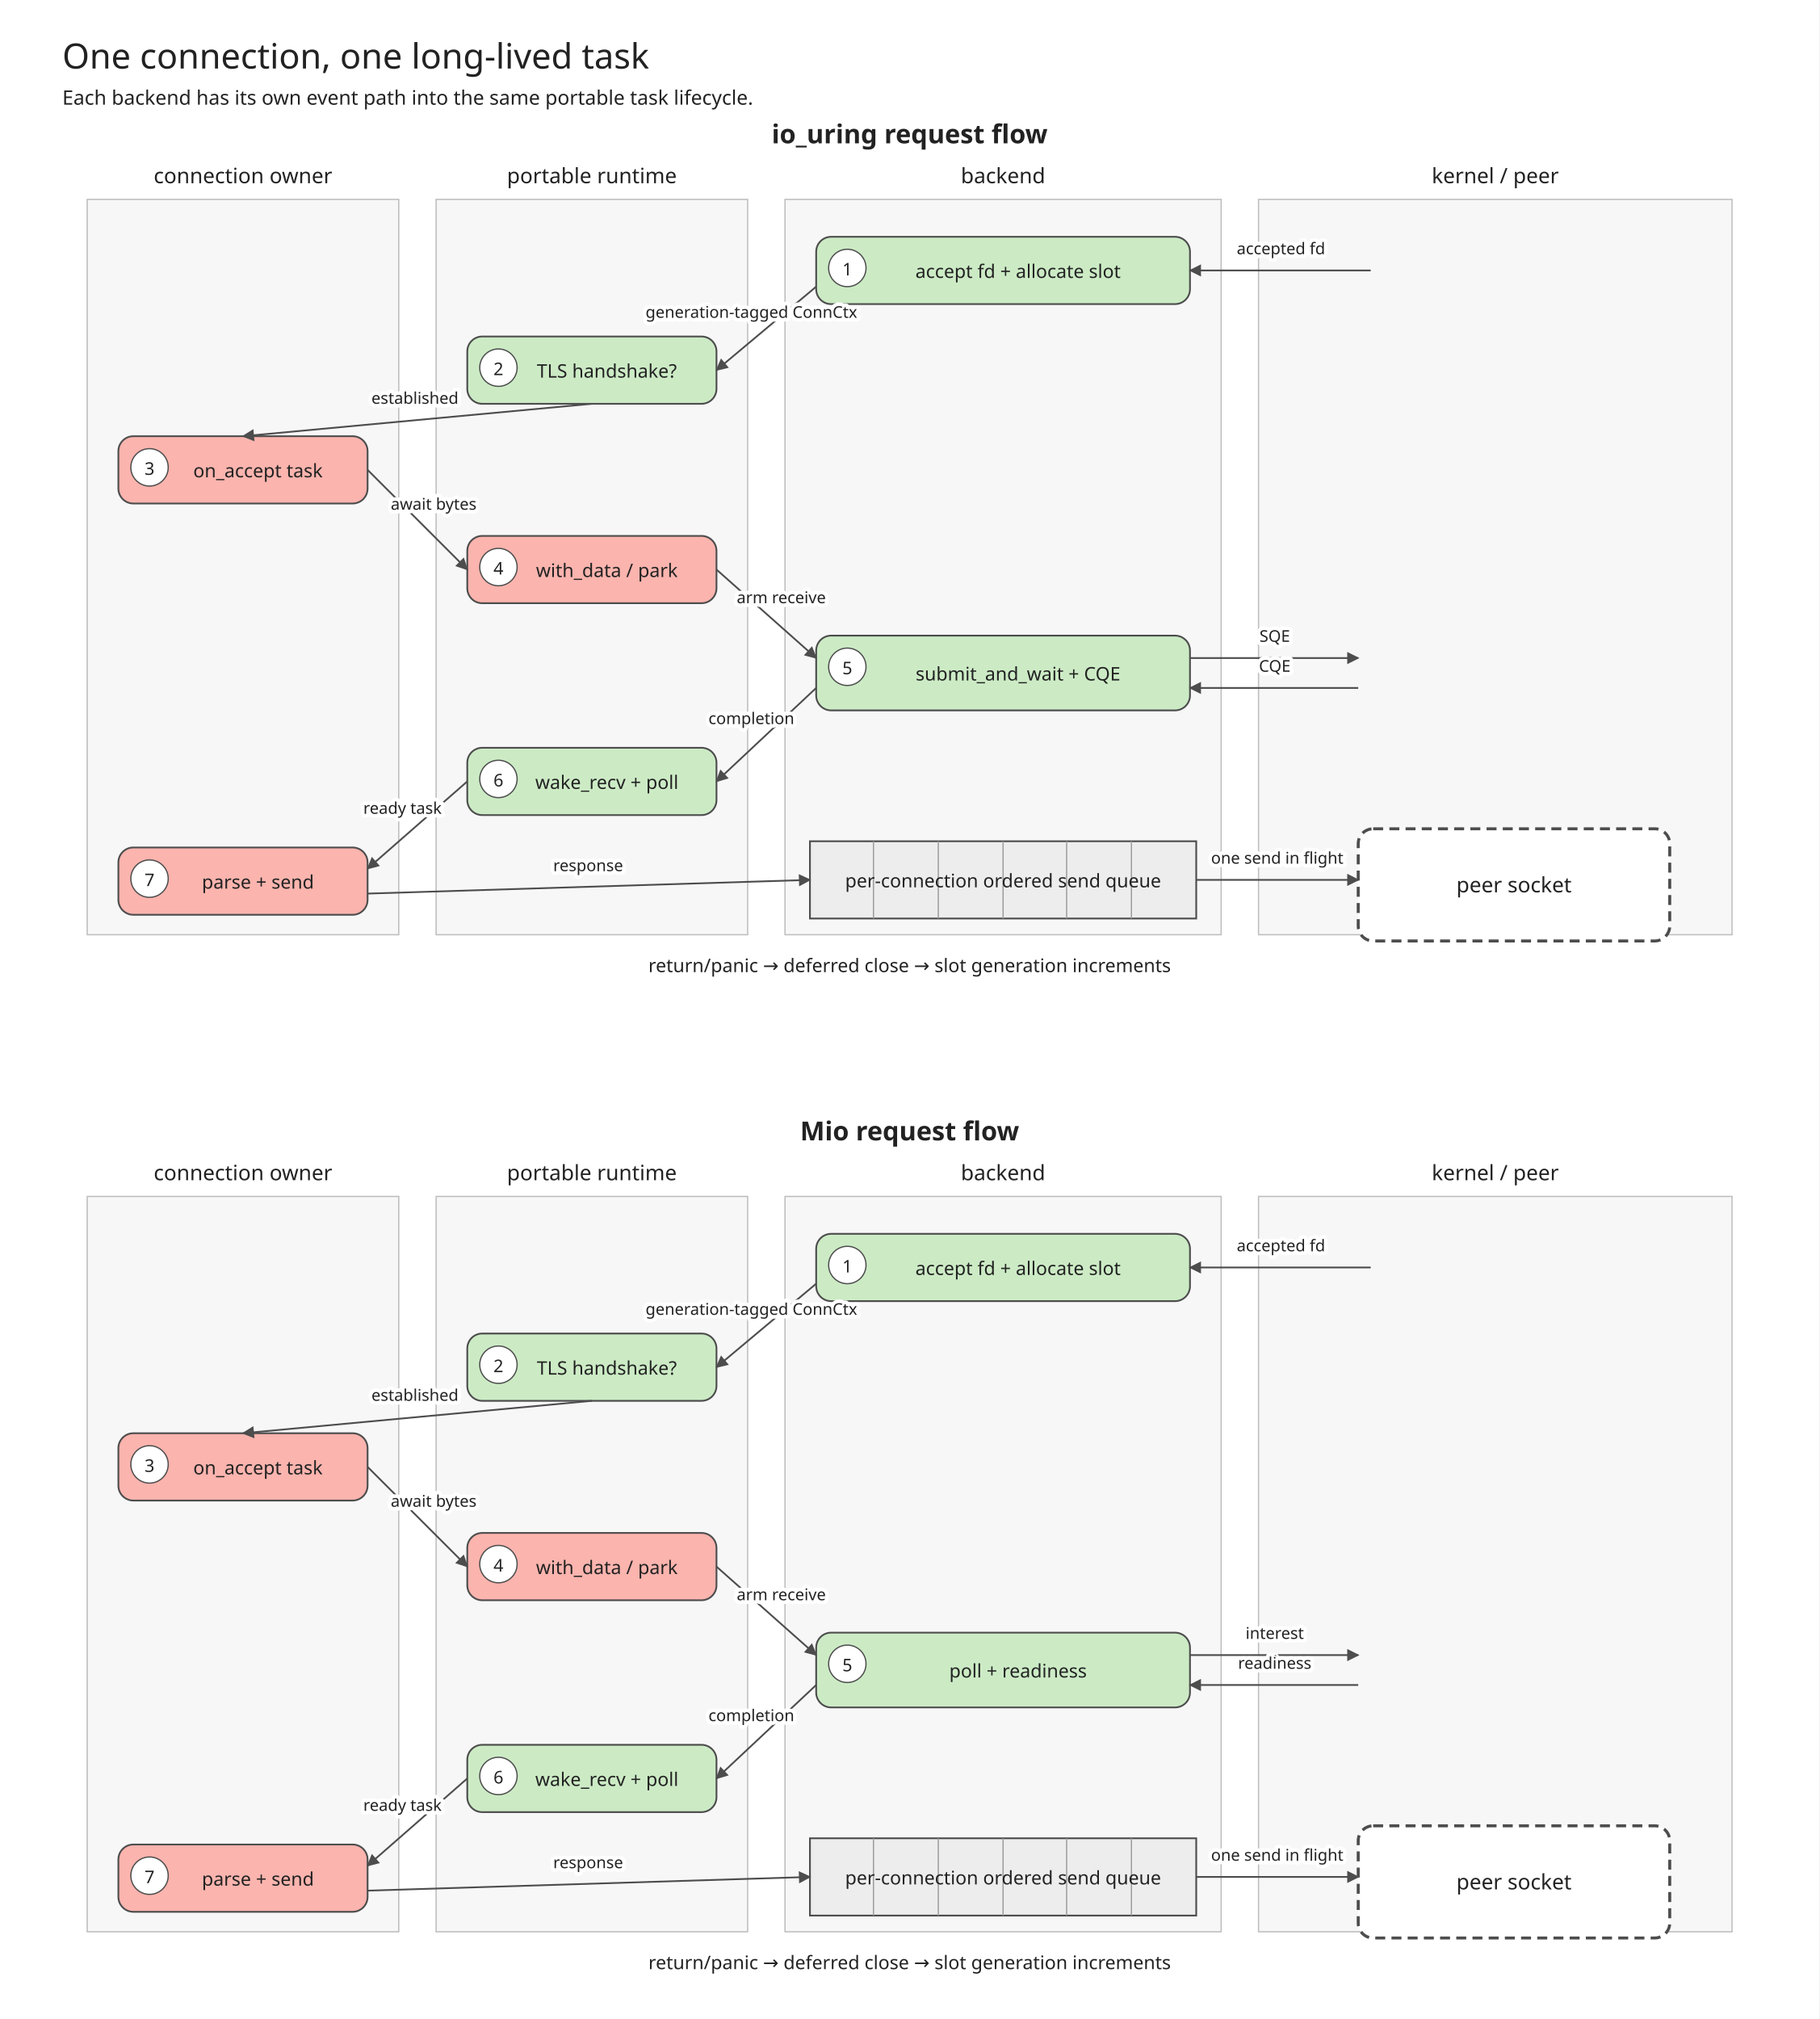
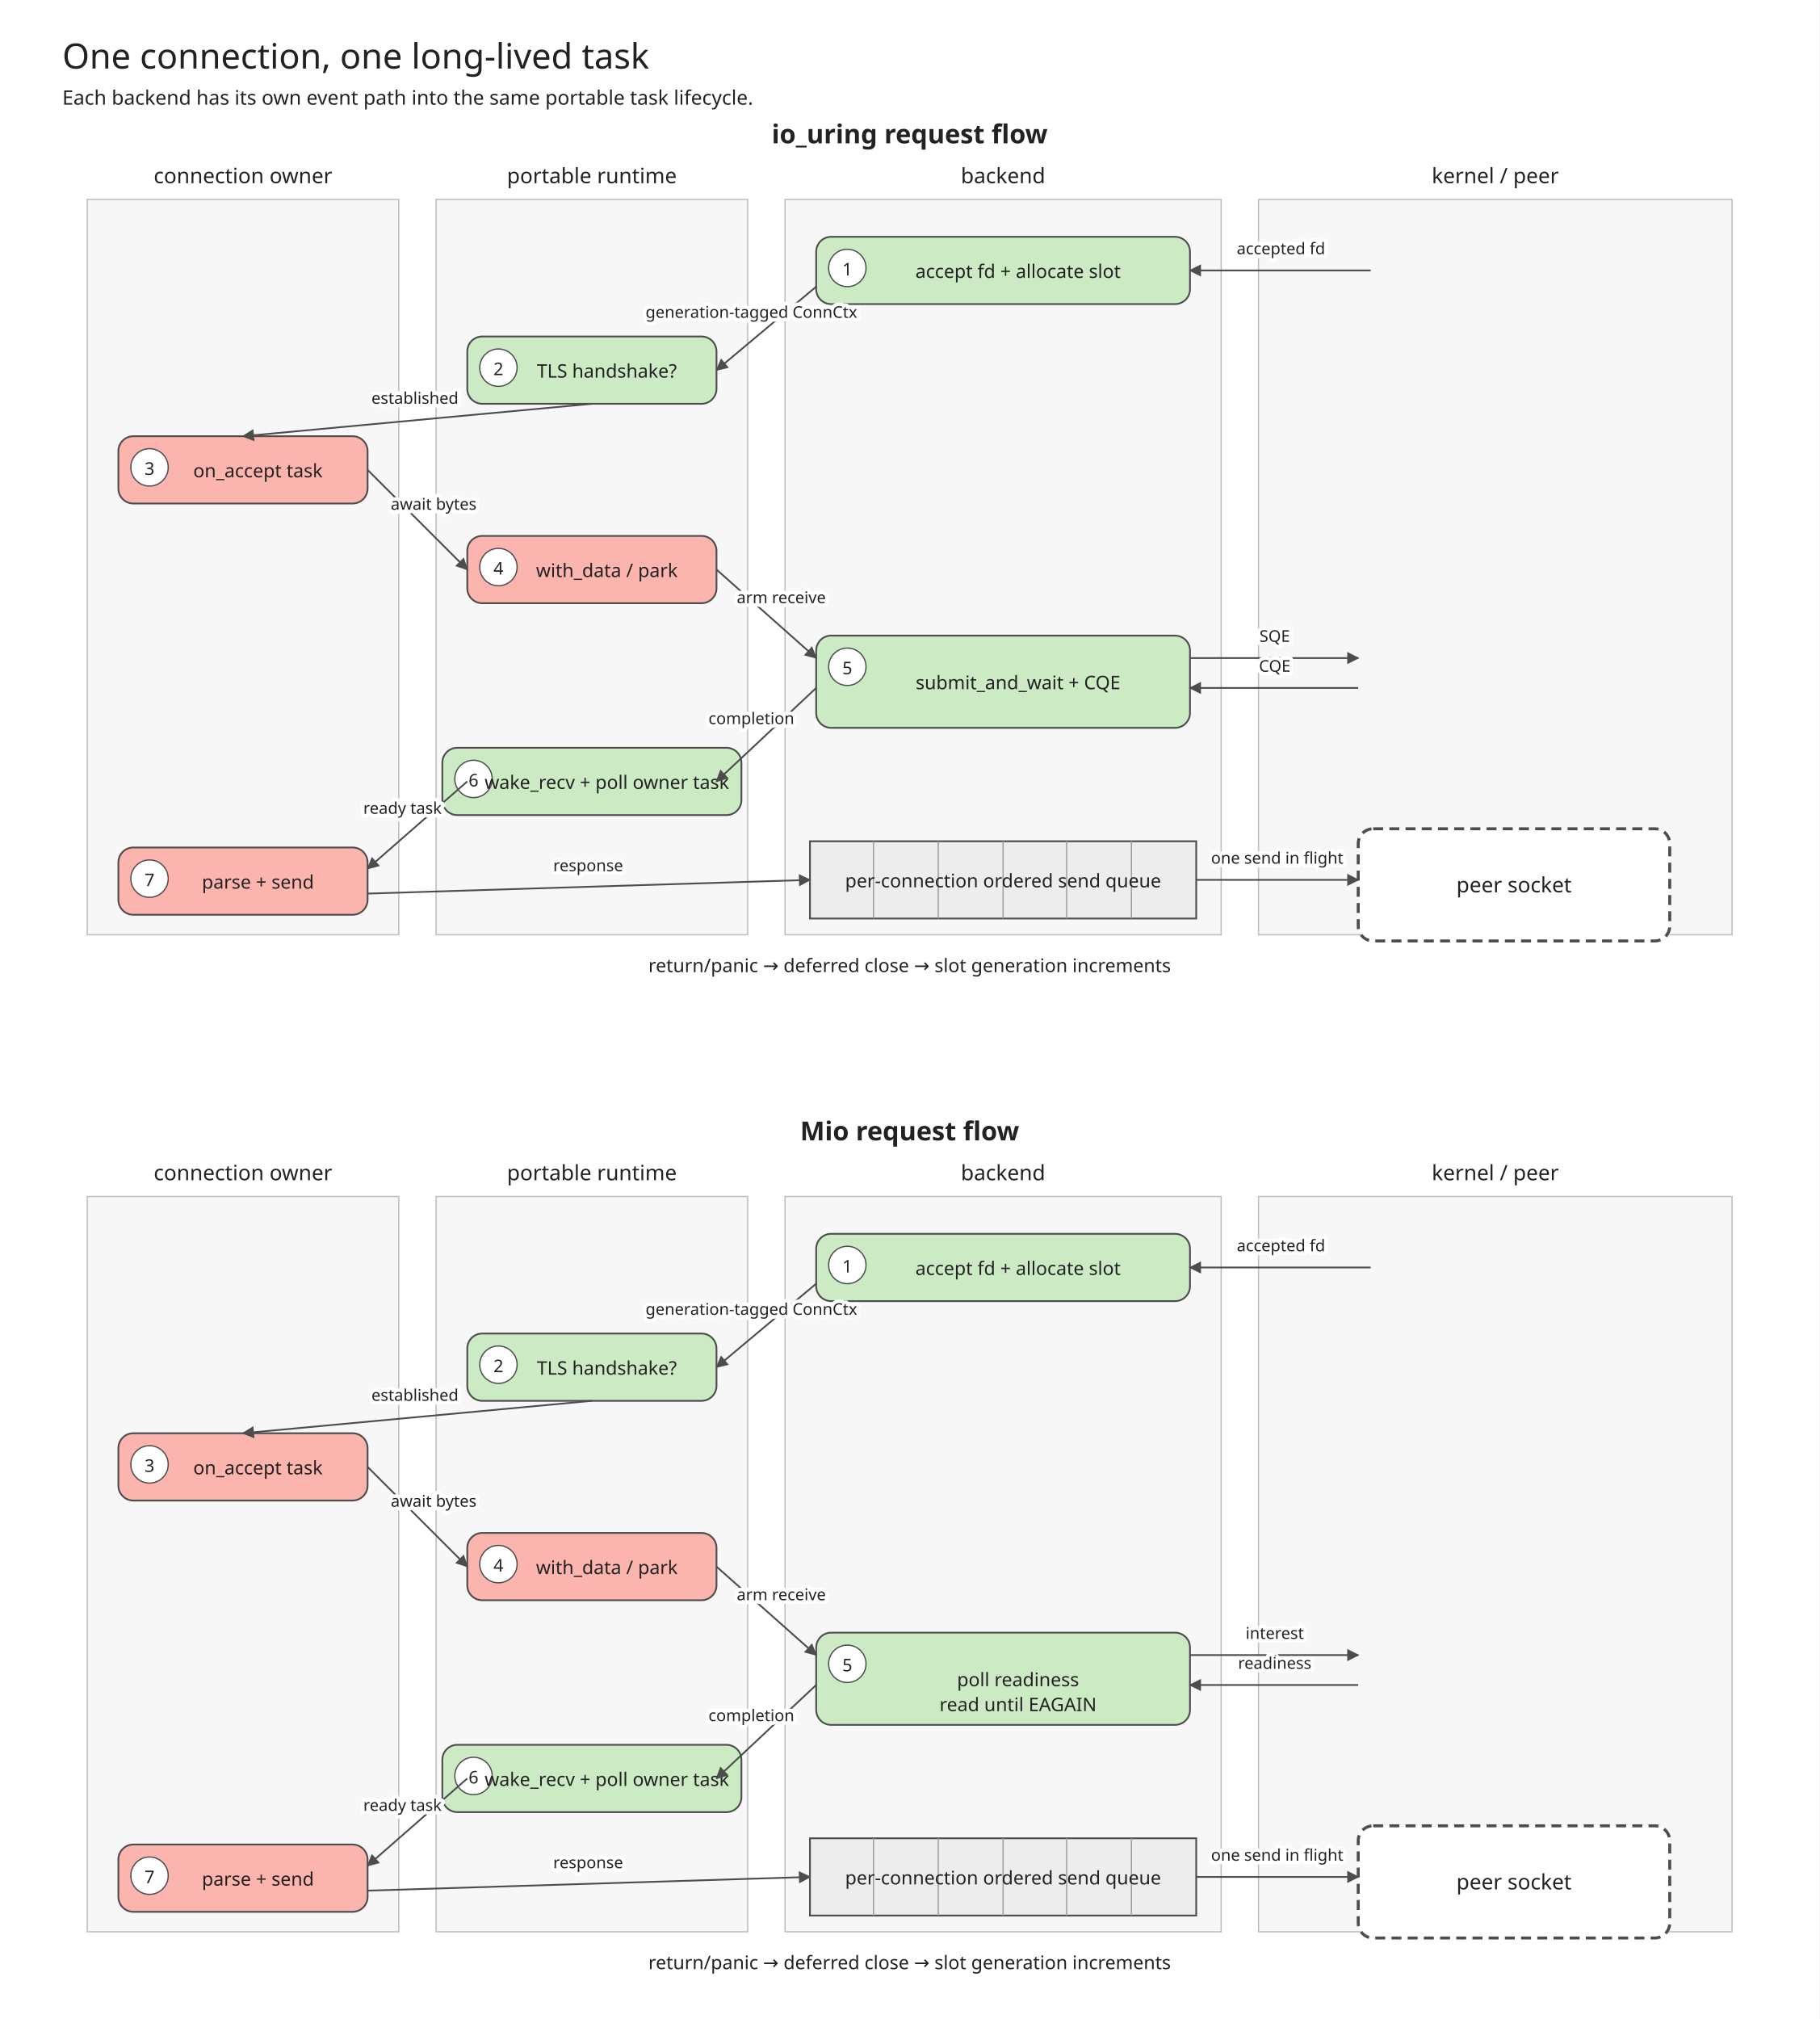
<svg xmlns="http://www.w3.org/2000/svg" width="1460" height="1620" viewBox="0 0 1460 1620" role="img" aria-labelledby="title desc">
  <defs>
    <marker id="arrow" viewBox="0 0 10 10" refX="9" refY="5" markerWidth="7" markerHeight="7" orient="auto-start-reverse">
      <path d="M 0 0 L 10 5 L 0 10 z" fill="#4D4D4D" />
    </marker>
  </defs>
  <rect width="100%" height="100%" fill="white" />
  <text x="50" y="55" font-family="sans-serif" font-size="28" fill="#222">One connection, one long-lived task</text>
  <text x="50" y="84" font-family="sans-serif" font-size="16" fill="#222">Each backend has its own event path into the same portable task lifecycle.</text>
  <text x="730" y="115" text-anchor="middle" data-role="backend-panel" font-family="sans-serif" font-size="21" font-weight="bold" fill="#222">io_uring request flow</text>
  <rect x="70" y="160" width="250" height="590" fill="#F7F7F7" stroke="#BDBDBD" />
  <text x="195" y="147" text-anchor="middle" data-role="lane-label" font-family="sans-serif" font-size="17" fill="#222">connection owner</text>
  <rect x="350" y="160" width="250" height="590" fill="#F7F7F7" stroke="#BDBDBD" />
  <text x="475" y="147" text-anchor="middle" data-role="lane-label" font-family="sans-serif" font-size="17" fill="#222">portable runtime</text>
  <rect x="630" y="160" width="350" height="590" fill="#F7F7F7" stroke="#BDBDBD" />
  <text x="805" y="147" text-anchor="middle" data-role="lane-label" font-family="sans-serif" font-size="17" fill="#222">backend</text>
  <rect x="1010" y="160" width="380" height="590" fill="#F7F7F7" stroke="#BDBDBD" />
  <text x="1200" y="147" text-anchor="middle" data-role="lane-label" font-family="sans-serif" font-size="17" fill="#222">kernel / peer</text>
  <rect x="655" y="190" width="300" height="54" rx="12" fill="#CCEBC5" stroke="#4D4D4D" stroke-width="1.4" />
  <circle cx="680" cy="215" r="15" fill="white" stroke="#4D4D4D" />
  <text x="680" y="221" text-anchor="middle" font-family="sans-serif" font-size="14" fill="#222">1</text>
  <text x="817" y="223" text-anchor="middle" font-family="sans-serif" font-size="15" fill="#222">accept fd + allocate slot</text>
  <rect x="375" y="270" width="200" height="54" rx="12" fill="#CCEBC5" stroke="#4D4D4D" stroke-width="1.4" />
  <circle cx="400" cy="295" r="15" fill="white" stroke="#4D4D4D" />
  <text x="400" y="301" text-anchor="middle" font-family="sans-serif" font-size="14" fill="#222">2</text>
  <text x="487" y="303" text-anchor="middle" font-family="sans-serif" font-size="15" fill="#222">TLS handshake?</text>
  <rect x="95" y="350" width="200" height="54" rx="12" fill="#FBB4AE" stroke="#4D4D4D" stroke-width="1.4" />
  <circle cx="120" cy="375" r="15" fill="white" stroke="#4D4D4D" />
  <text x="120" y="381" text-anchor="middle" font-family="sans-serif" font-size="14" fill="#222">3</text>
  <text x="207" y="383" text-anchor="middle" font-family="sans-serif" font-size="15" fill="#222">on_accept task</text>
  <rect x="375" y="430" width="200" height="54" rx="12" fill="#FBB4AE" stroke="#4D4D4D" stroke-width="1.4" />
  <circle cx="400" cy="455" r="15" fill="white" stroke="#4D4D4D" />
  <text x="400" y="461" text-anchor="middle" font-family="sans-serif" font-size="14" fill="#222">4</text>
  <text x="487" y="463" text-anchor="middle" font-family="sans-serif" font-size="15" fill="#222">with_data / park</text>
-   <rect x="655" y="510" width="300" height="60" rx="12" fill="#CCEBC5" stroke="#4D4D4D" stroke-width="1.4" />
+   <rect x="655" y="510" width="300" height="74" rx="12" fill="#CCEBC5" stroke="#4D4D4D" stroke-width="1.4" />
  <circle cx="680" cy="535" r="15" fill="white" stroke="#4D4D4D" />
  <text x="680" y="541" text-anchor="middle" font-family="sans-serif" font-size="14" fill="#222">5</text>
-   <text x="817" y="546" text-anchor="middle" font-family="sans-serif" font-size="15" fill="#222">submit_and_wait + CQE</text>
-   <rect x="375" y="600" width="200" height="54" rx="12" fill="#CCEBC5" stroke="#4D4D4D" stroke-width="1.4" />
-   <circle cx="400" cy="625" r="15" fill="white" stroke="#4D4D4D" />
-   <text x="400" y="631" text-anchor="middle" font-family="sans-serif" font-size="14" fill="#222">6</text>
-   <text x="487" y="633" text-anchor="middle" font-family="sans-serif" font-size="15" fill="#222">wake_recv + poll</text>
+   <text x="817" y="553" text-anchor="middle" font-family="sans-serif" font-size="15" fill="#222">submit_and_wait + CQE</text>
+   <rect x="355" y="600" width="240" height="54" rx="12" fill="#CCEBC5" stroke="#4D4D4D" stroke-width="1.4" />
+   <circle cx="380" cy="625" r="15" fill="white" stroke="#4D4D4D" />
+   <text x="380" y="631" text-anchor="middle" font-family="sans-serif" font-size="14" fill="#222">6</text>
+   <text x="487" y="633" text-anchor="middle" font-family="sans-serif" font-size="15" fill="#222">wake_recv + poll owner task</text>
  <rect x="95" y="680" width="200" height="54" rx="12" fill="#FBB4AE" stroke="#4D4D4D" stroke-width="1.4" />
  <circle cx="120" cy="705" r="15" fill="white" stroke="#4D4D4D" />
  <text x="120" y="711" text-anchor="middle" font-family="sans-serif" font-size="14" fill="#222">7</text>
  <text x="207" y="713" text-anchor="middle" font-family="sans-serif" font-size="15" fill="#222">parse + send</text>
  <line x1="1100" y1="217" x2="955" y2="217" stroke="#4D4D4D" stroke-width="1.4" marker-end="url(#arrow)" />
  <text x="1028" y="204" text-anchor="middle" data-role="arrow-label" font-family="sans-serif" font-size="13" fill="#222" stroke="white" stroke-width="6" stroke-linejoin="round" paint-order="stroke">accepted fd</text>
  <line x1="655" y1="230" x2="575" y2="297" stroke="#4D4D4D" stroke-width="1.4" marker-end="url(#arrow)" />
  <text x="603" y="255" text-anchor="middle" data-role="arrow-label" font-family="sans-serif" font-size="13" fill="#222" stroke="white" stroke-width="6" stroke-linejoin="round" paint-order="stroke">generation-tagged ConnCtx</text>
  <line x1="475" y1="324" x2="195" y2="350" stroke="#4D4D4D" stroke-width="1.4" marker-end="url(#arrow)" />
  <text x="333" y="324" text-anchor="middle" data-role="arrow-label" font-family="sans-serif" font-size="13" fill="#222" stroke="white" stroke-width="6" stroke-linejoin="round" paint-order="stroke">established</text>
  <line x1="295" y1="377" x2="375" y2="457" stroke="#4D4D4D" stroke-width="1.4" marker-end="url(#arrow)" />
  <text x="348" y="409" text-anchor="middle" data-role="arrow-label" font-family="sans-serif" font-size="13" fill="#222" stroke="white" stroke-width="6" stroke-linejoin="round" paint-order="stroke">await bytes</text>
  <line x1="575" y1="457" x2="655" y2="528" stroke="#4D4D4D" stroke-width="1.4" marker-end="url(#arrow)" />
  <text x="627" y="484" text-anchor="middle" data-role="arrow-label" font-family="sans-serif" font-size="13" fill="#222" stroke="white" stroke-width="6" stroke-linejoin="round" paint-order="stroke">arm receive</text>
  <line x1="955" y1="528" x2="1090" y2="528" stroke="#4D4D4D" stroke-width="1.4" marker-end="url(#arrow)" />
  <text x="1023" y="515" text-anchor="middle" data-role="arrow-label" font-family="sans-serif" font-size="13" fill="#222" stroke="white" stroke-width="6" stroke-linejoin="round" paint-order="stroke">SQE</text>
  <line x1="1090" y1="552" x2="955" y2="552" stroke="#4D4D4D" stroke-width="1.4" marker-end="url(#arrow)" />
  <text x="1023" y="539" text-anchor="middle" data-role="arrow-label" font-family="sans-serif" font-size="13" fill="#222" stroke="white" stroke-width="6" stroke-linejoin="round" paint-order="stroke">CQE</text>
  <line x1="655" y1="552" x2="575" y2="627" stroke="#4D4D4D" stroke-width="1.4" marker-end="url(#arrow)" />
  <text x="603" y="581" text-anchor="middle" data-role="arrow-label" font-family="sans-serif" font-size="13" fill="#222" stroke="white" stroke-width="6" stroke-linejoin="round" paint-order="stroke">completion</text>
  <line x1="375" y1="627" x2="295" y2="697" stroke="#4D4D4D" stroke-width="1.4" marker-end="url(#arrow)" />
  <text x="323" y="653" text-anchor="middle" data-role="arrow-label" font-family="sans-serif" font-size="13" fill="#222" stroke="white" stroke-width="6" stroke-linejoin="round" paint-order="stroke">ready task</text>
  <rect x="650" y="675" width="310" height="62" fill="#EDEDED" stroke="#4D4D4D" stroke-width="1.4" />
  <line x1="701" y1="675" x2="701" y2="737" stroke="#9E9E9E" />
  <line x1="753" y1="675" x2="753" y2="737" stroke="#9E9E9E" />
  <line x1="805" y1="675" x2="805" y2="737" stroke="#9E9E9E" />
  <line x1="856" y1="675" x2="856" y2="737" stroke="#9E9E9E" />
  <line x1="908" y1="675" x2="908" y2="737" stroke="#9E9E9E" />
  <text x="805" y="712" text-anchor="middle" font-family="sans-serif" font-size="15" fill="#222">per-connection ordered send queue</text>
  <line x1="295" y1="717" x2="650" y2="706" stroke="#4D4D4D" stroke-width="1.4" marker-end="url(#arrow)" />
  <text x="472" y="699" text-anchor="middle" data-role="arrow-label" font-family="sans-serif" font-size="13" fill="#222" stroke="white" stroke-width="6" stroke-linejoin="round" paint-order="stroke">response</text>
  <line x1="960" y1="706" x2="1090" y2="706" stroke="#4D4D4D" stroke-width="1.4" marker-end="url(#arrow)" />
  <text x="1025" y="693" text-anchor="middle" data-role="arrow-label" font-family="sans-serif" font-size="13" fill="#222" stroke="white" stroke-width="6" stroke-linejoin="round" paint-order="stroke">one send in flight</text>
  <rect x="1090" y="665" width="250" height="90" rx="12" fill="white" stroke="#4D4D4D" stroke-width="2.4" stroke-dasharray="8 5" />
  <text x="1215" y="716" text-anchor="middle" font-family="sans-serif" font-size="17" fill="#222">peer socket</text>
  <text x="730" y="780" text-anchor="middle" font-family="sans-serif" font-size="15" fill="#222">return/panic → deferred close → slot generation increments</text>
  <text x="730" y="915" text-anchor="middle" data-role="backend-panel" font-family="sans-serif" font-size="21" font-weight="bold" fill="#222">Mio request flow</text>
  <rect x="70" y="960" width="250" height="590" fill="#F7F7F7" stroke="#BDBDBD" />
  <text x="195" y="947" text-anchor="middle" data-role="lane-label" font-family="sans-serif" font-size="17" fill="#222">connection owner</text>
  <rect x="350" y="960" width="250" height="590" fill="#F7F7F7" stroke="#BDBDBD" />
  <text x="475" y="947" text-anchor="middle" data-role="lane-label" font-family="sans-serif" font-size="17" fill="#222">portable runtime</text>
  <rect x="630" y="960" width="350" height="590" fill="#F7F7F7" stroke="#BDBDBD" />
  <text x="805" y="947" text-anchor="middle" data-role="lane-label" font-family="sans-serif" font-size="17" fill="#222">backend</text>
  <rect x="1010" y="960" width="380" height="590" fill="#F7F7F7" stroke="#BDBDBD" />
  <text x="1200" y="947" text-anchor="middle" data-role="lane-label" font-family="sans-serif" font-size="17" fill="#222">kernel / peer</text>
  <rect x="655" y="990" width="300" height="54" rx="12" fill="#CCEBC5" stroke="#4D4D4D" stroke-width="1.4" />
  <circle cx="680" cy="1015" r="15" fill="white" stroke="#4D4D4D" />
  <text x="680" y="1021" text-anchor="middle" font-family="sans-serif" font-size="14" fill="#222">1</text>
  <text x="817" y="1023" text-anchor="middle" font-family="sans-serif" font-size="15" fill="#222">accept fd + allocate slot</text>
  <rect x="375" y="1070" width="200" height="54" rx="12" fill="#CCEBC5" stroke="#4D4D4D" stroke-width="1.4" />
  <circle cx="400" cy="1095" r="15" fill="white" stroke="#4D4D4D" />
  <text x="400" y="1101" text-anchor="middle" font-family="sans-serif" font-size="14" fill="#222">2</text>
  <text x="487" y="1103" text-anchor="middle" font-family="sans-serif" font-size="15" fill="#222">TLS handshake?</text>
  <rect x="95" y="1150" width="200" height="54" rx="12" fill="#FBB4AE" stroke="#4D4D4D" stroke-width="1.4" />
  <circle cx="120" cy="1175" r="15" fill="white" stroke="#4D4D4D" />
  <text x="120" y="1181" text-anchor="middle" font-family="sans-serif" font-size="14" fill="#222">3</text>
  <text x="207" y="1183" text-anchor="middle" font-family="sans-serif" font-size="15" fill="#222">on_accept task</text>
  <rect x="375" y="1230" width="200" height="54" rx="12" fill="#FBB4AE" stroke="#4D4D4D" stroke-width="1.4" />
  <circle cx="400" cy="1255" r="15" fill="white" stroke="#4D4D4D" />
  <text x="400" y="1261" text-anchor="middle" font-family="sans-serif" font-size="14" fill="#222">4</text>
  <text x="487" y="1263" text-anchor="middle" font-family="sans-serif" font-size="15" fill="#222">with_data / park</text>
-   <rect x="655" y="1310" width="300" height="60" rx="12" fill="#CCEBC5" stroke="#4D4D4D" stroke-width="1.4" />
+   <rect x="655" y="1310" width="300" height="74" rx="12" fill="#CCEBC5" stroke="#4D4D4D" stroke-width="1.4" />
  <circle cx="680" cy="1335" r="15" fill="white" stroke="#4D4D4D" />
  <text x="680" y="1341" text-anchor="middle" font-family="sans-serif" font-size="14" fill="#222">5</text>
-   <text x="817" y="1346" text-anchor="middle" font-family="sans-serif" font-size="15" fill="#222">poll + readiness</text>
-   <rect x="375" y="1400" width="200" height="54" rx="12" fill="#CCEBC5" stroke="#4D4D4D" stroke-width="1.4" />
-   <circle cx="400" cy="1425" r="15" fill="white" stroke="#4D4D4D" />
-   <text x="400" y="1431" text-anchor="middle" font-family="sans-serif" font-size="14" fill="#222">6</text>
-   <text x="487" y="1433" text-anchor="middle" font-family="sans-serif" font-size="15" fill="#222">wake_recv + poll</text>
+   <text x="817" y="1353" text-anchor="middle" font-family="sans-serif" font-size="15" fill="#222">poll readiness</text>
+   <text x="817" y="1373" text-anchor="middle" font-family="sans-serif" font-size="15" fill="#222">read until EAGAIN</text>
+   <rect x="355" y="1400" width="240" height="54" rx="12" fill="#CCEBC5" stroke="#4D4D4D" stroke-width="1.4" />
+   <circle cx="380" cy="1425" r="15" fill="white" stroke="#4D4D4D" />
+   <text x="380" y="1431" text-anchor="middle" font-family="sans-serif" font-size="14" fill="#222">6</text>
+   <text x="487" y="1433" text-anchor="middle" font-family="sans-serif" font-size="15" fill="#222">wake_recv + poll owner task</text>
  <rect x="95" y="1480" width="200" height="54" rx="12" fill="#FBB4AE" stroke="#4D4D4D" stroke-width="1.4" />
  <circle cx="120" cy="1505" r="15" fill="white" stroke="#4D4D4D" />
  <text x="120" y="1511" text-anchor="middle" font-family="sans-serif" font-size="14" fill="#222">7</text>
  <text x="207" y="1513" text-anchor="middle" font-family="sans-serif" font-size="15" fill="#222">parse + send</text>
  <line x1="1100" y1="1017" x2="955" y2="1017" stroke="#4D4D4D" stroke-width="1.4" marker-end="url(#arrow)" />
  <text x="1028" y="1004" text-anchor="middle" data-role="arrow-label" font-family="sans-serif" font-size="13" fill="#222" stroke="white" stroke-width="6" stroke-linejoin="round" paint-order="stroke">accepted fd</text>
  <line x1="655" y1="1030" x2="575" y2="1097" stroke="#4D4D4D" stroke-width="1.4" marker-end="url(#arrow)" />
  <text x="603" y="1055" text-anchor="middle" data-role="arrow-label" font-family="sans-serif" font-size="13" fill="#222" stroke="white" stroke-width="6" stroke-linejoin="round" paint-order="stroke">generation-tagged ConnCtx</text>
  <line x1="475" y1="1124" x2="195" y2="1150" stroke="#4D4D4D" stroke-width="1.4" marker-end="url(#arrow)" />
  <text x="333" y="1124" text-anchor="middle" data-role="arrow-label" font-family="sans-serif" font-size="13" fill="#222" stroke="white" stroke-width="6" stroke-linejoin="round" paint-order="stroke">established</text>
  <line x1="295" y1="1177" x2="375" y2="1257" stroke="#4D4D4D" stroke-width="1.4" marker-end="url(#arrow)" />
  <text x="348" y="1209" text-anchor="middle" data-role="arrow-label" font-family="sans-serif" font-size="13" fill="#222" stroke="white" stroke-width="6" stroke-linejoin="round" paint-order="stroke">await bytes</text>
  <line x1="575" y1="1257" x2="655" y2="1328" stroke="#4D4D4D" stroke-width="1.4" marker-end="url(#arrow)" />
  <text x="627" y="1284" text-anchor="middle" data-role="arrow-label" font-family="sans-serif" font-size="13" fill="#222" stroke="white" stroke-width="6" stroke-linejoin="round" paint-order="stroke">arm receive</text>
  <line x1="955" y1="1328" x2="1090" y2="1328" stroke="#4D4D4D" stroke-width="1.4" marker-end="url(#arrow)" />
  <text x="1023" y="1315" text-anchor="middle" data-role="arrow-label" font-family="sans-serif" font-size="13" fill="#222" stroke="white" stroke-width="6" stroke-linejoin="round" paint-order="stroke">interest</text>
  <line x1="1090" y1="1352" x2="955" y2="1352" stroke="#4D4D4D" stroke-width="1.4" marker-end="url(#arrow)" />
  <text x="1023" y="1339" text-anchor="middle" data-role="arrow-label" font-family="sans-serif" font-size="13" fill="#222" stroke="white" stroke-width="6" stroke-linejoin="round" paint-order="stroke">readiness</text>
  <line x1="655" y1="1352" x2="575" y2="1427" stroke="#4D4D4D" stroke-width="1.4" marker-end="url(#arrow)" />
  <text x="603" y="1381" text-anchor="middle" data-role="arrow-label" font-family="sans-serif" font-size="13" fill="#222" stroke="white" stroke-width="6" stroke-linejoin="round" paint-order="stroke">completion</text>
  <line x1="375" y1="1427" x2="295" y2="1497" stroke="#4D4D4D" stroke-width="1.4" marker-end="url(#arrow)" />
  <text x="323" y="1453" text-anchor="middle" data-role="arrow-label" font-family="sans-serif" font-size="13" fill="#222" stroke="white" stroke-width="6" stroke-linejoin="round" paint-order="stroke">ready task</text>
  <rect x="650" y="1475" width="310" height="62" fill="#EDEDED" stroke="#4D4D4D" stroke-width="1.4" />
  <line x1="701" y1="1475" x2="701" y2="1537" stroke="#9E9E9E" />
  <line x1="753" y1="1475" x2="753" y2="1537" stroke="#9E9E9E" />
  <line x1="805" y1="1475" x2="805" y2="1537" stroke="#9E9E9E" />
  <line x1="856" y1="1475" x2="856" y2="1537" stroke="#9E9E9E" />
  <line x1="908" y1="1475" x2="908" y2="1537" stroke="#9E9E9E" />
  <text x="805" y="1512" text-anchor="middle" font-family="sans-serif" font-size="15" fill="#222">per-connection ordered send queue</text>
  <line x1="295" y1="1517" x2="650" y2="1506" stroke="#4D4D4D" stroke-width="1.4" marker-end="url(#arrow)" />
  <text x="472" y="1499" text-anchor="middle" data-role="arrow-label" font-family="sans-serif" font-size="13" fill="#222" stroke="white" stroke-width="6" stroke-linejoin="round" paint-order="stroke">response</text>
  <line x1="960" y1="1506" x2="1090" y2="1506" stroke="#4D4D4D" stroke-width="1.4" marker-end="url(#arrow)" />
  <text x="1025" y="1493" text-anchor="middle" data-role="arrow-label" font-family="sans-serif" font-size="13" fill="#222" stroke="white" stroke-width="6" stroke-linejoin="round" paint-order="stroke">one send in flight</text>
  <rect x="1090" y="1465" width="250" height="90" rx="12" fill="white" stroke="#4D4D4D" stroke-width="2.4" stroke-dasharray="8 5" />
  <text x="1215" y="1516" text-anchor="middle" font-family="sans-serif" font-size="17" fill="#222">peer socket</text>
  <text x="730" y="1580" text-anchor="middle" font-family="sans-serif" font-size="15" fill="#222">return/panic → deferred close → slot generation increments</text>
</svg>
